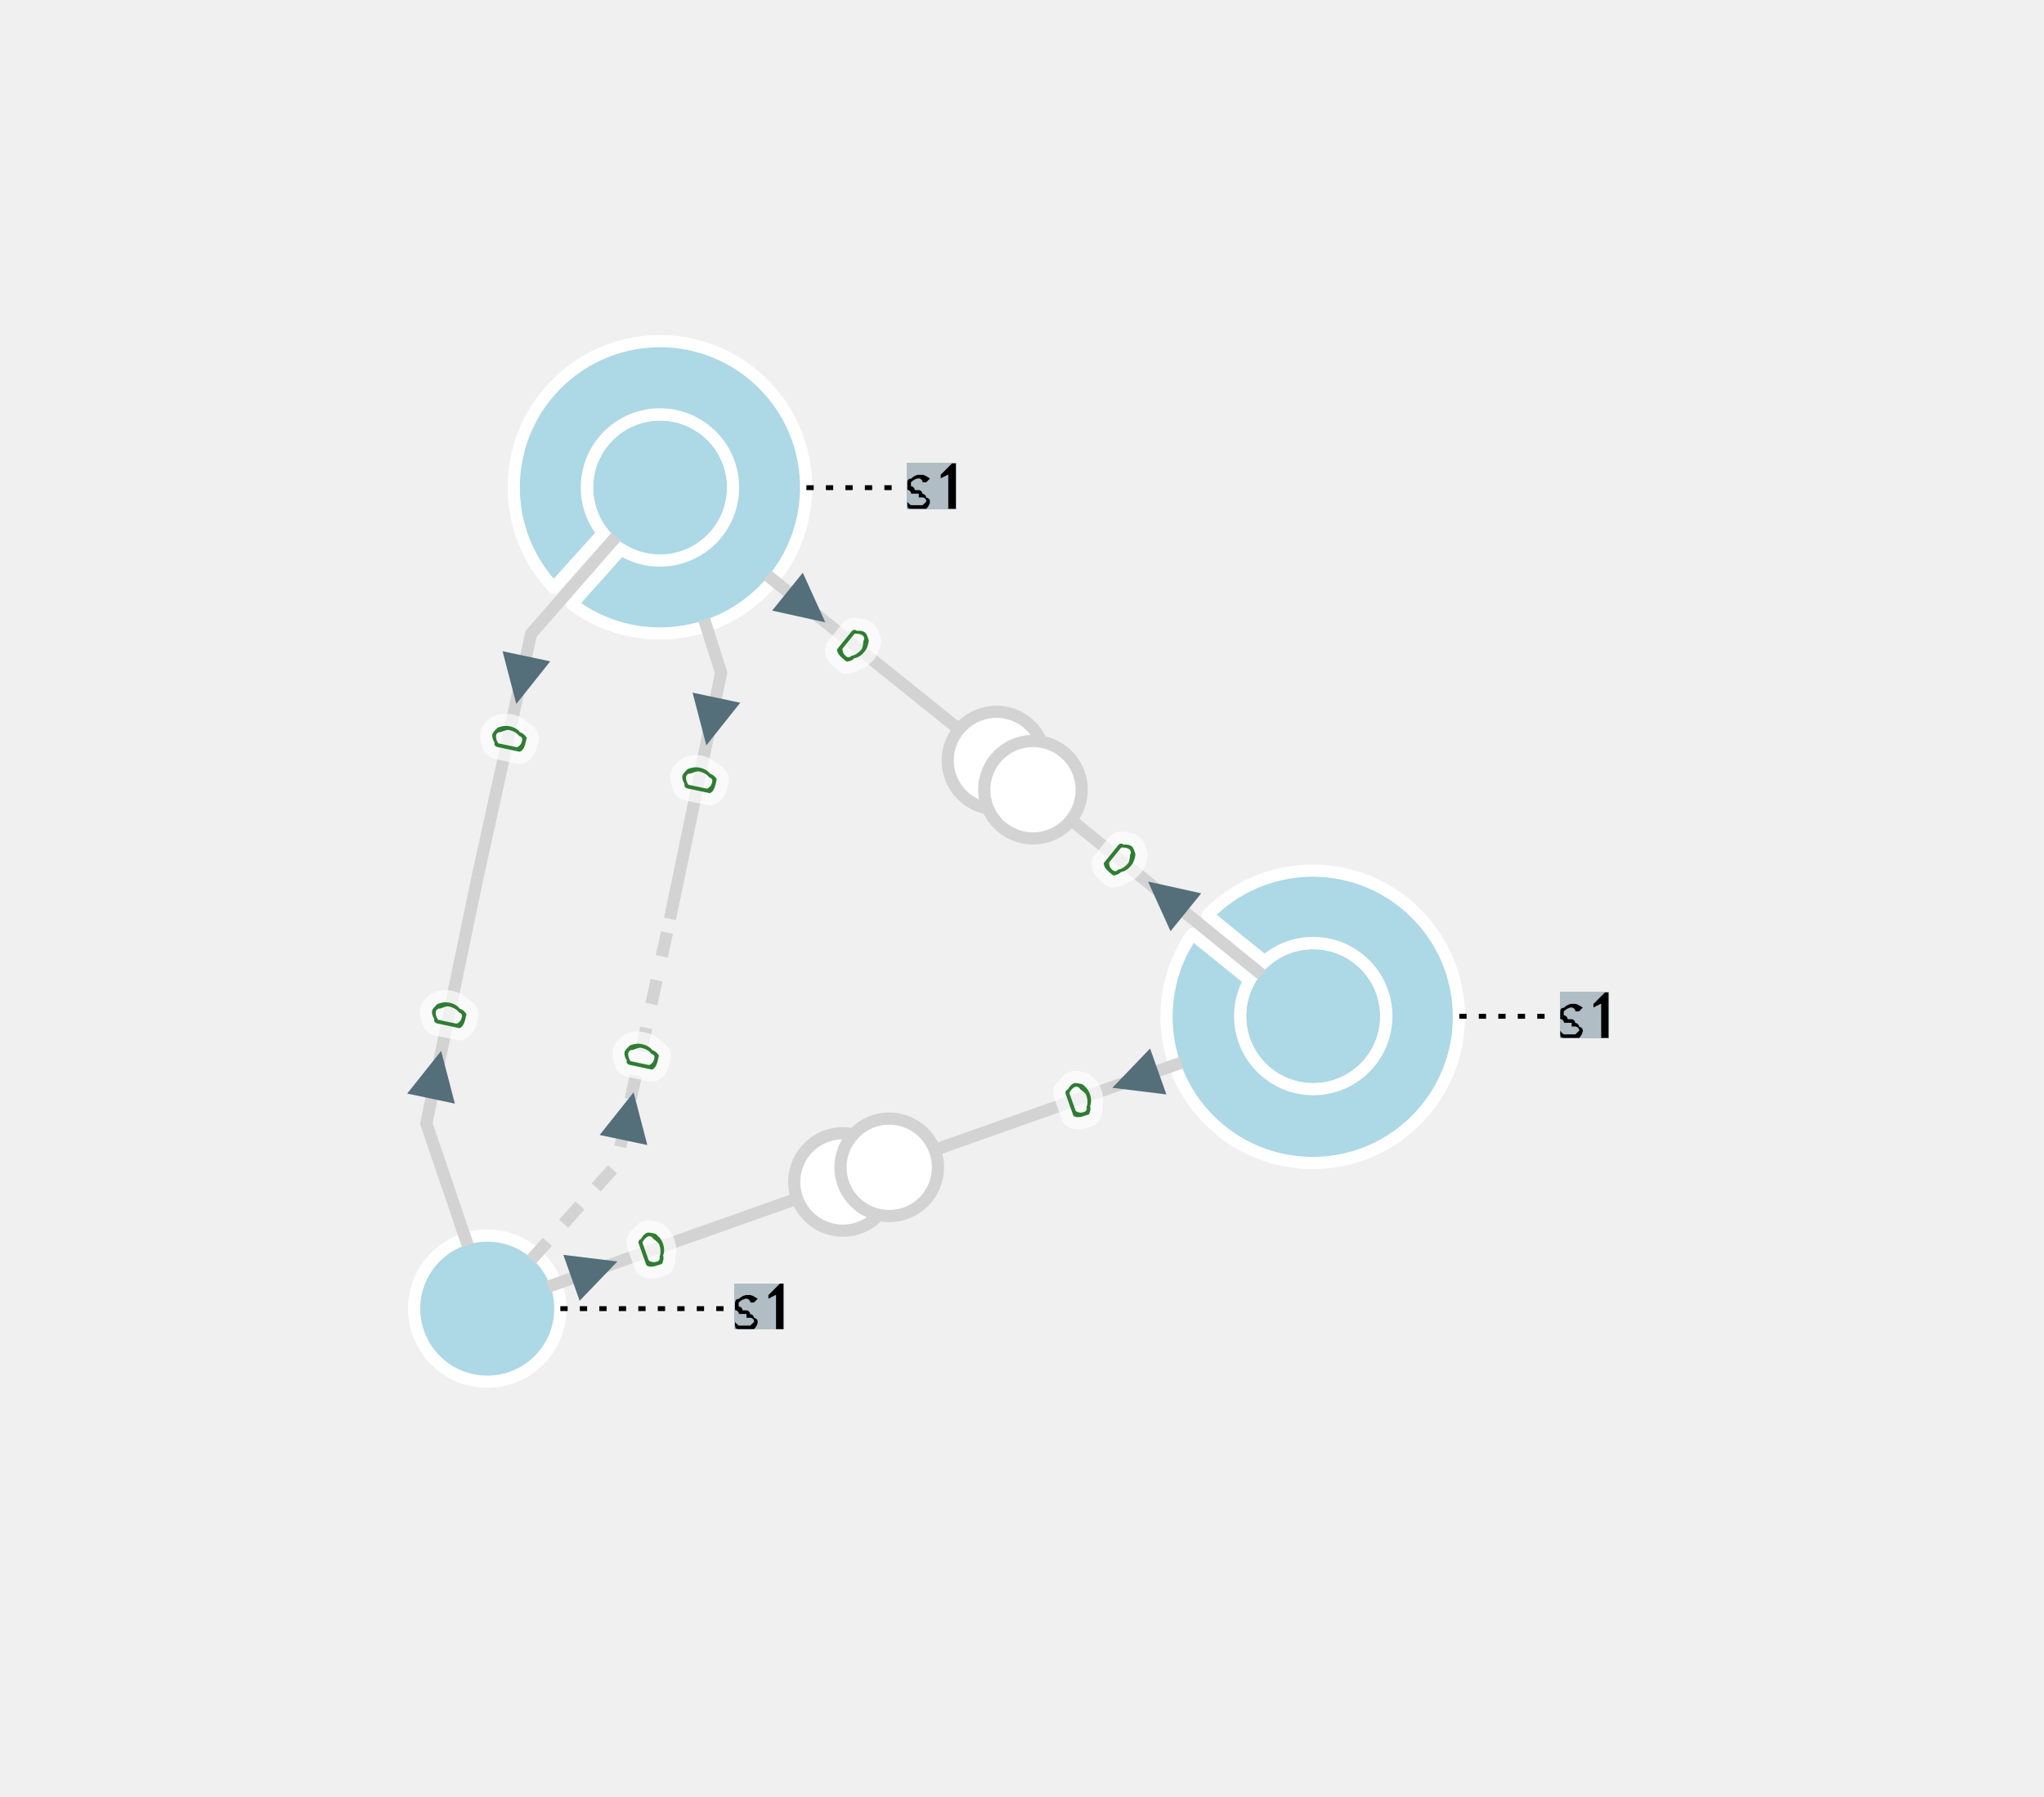
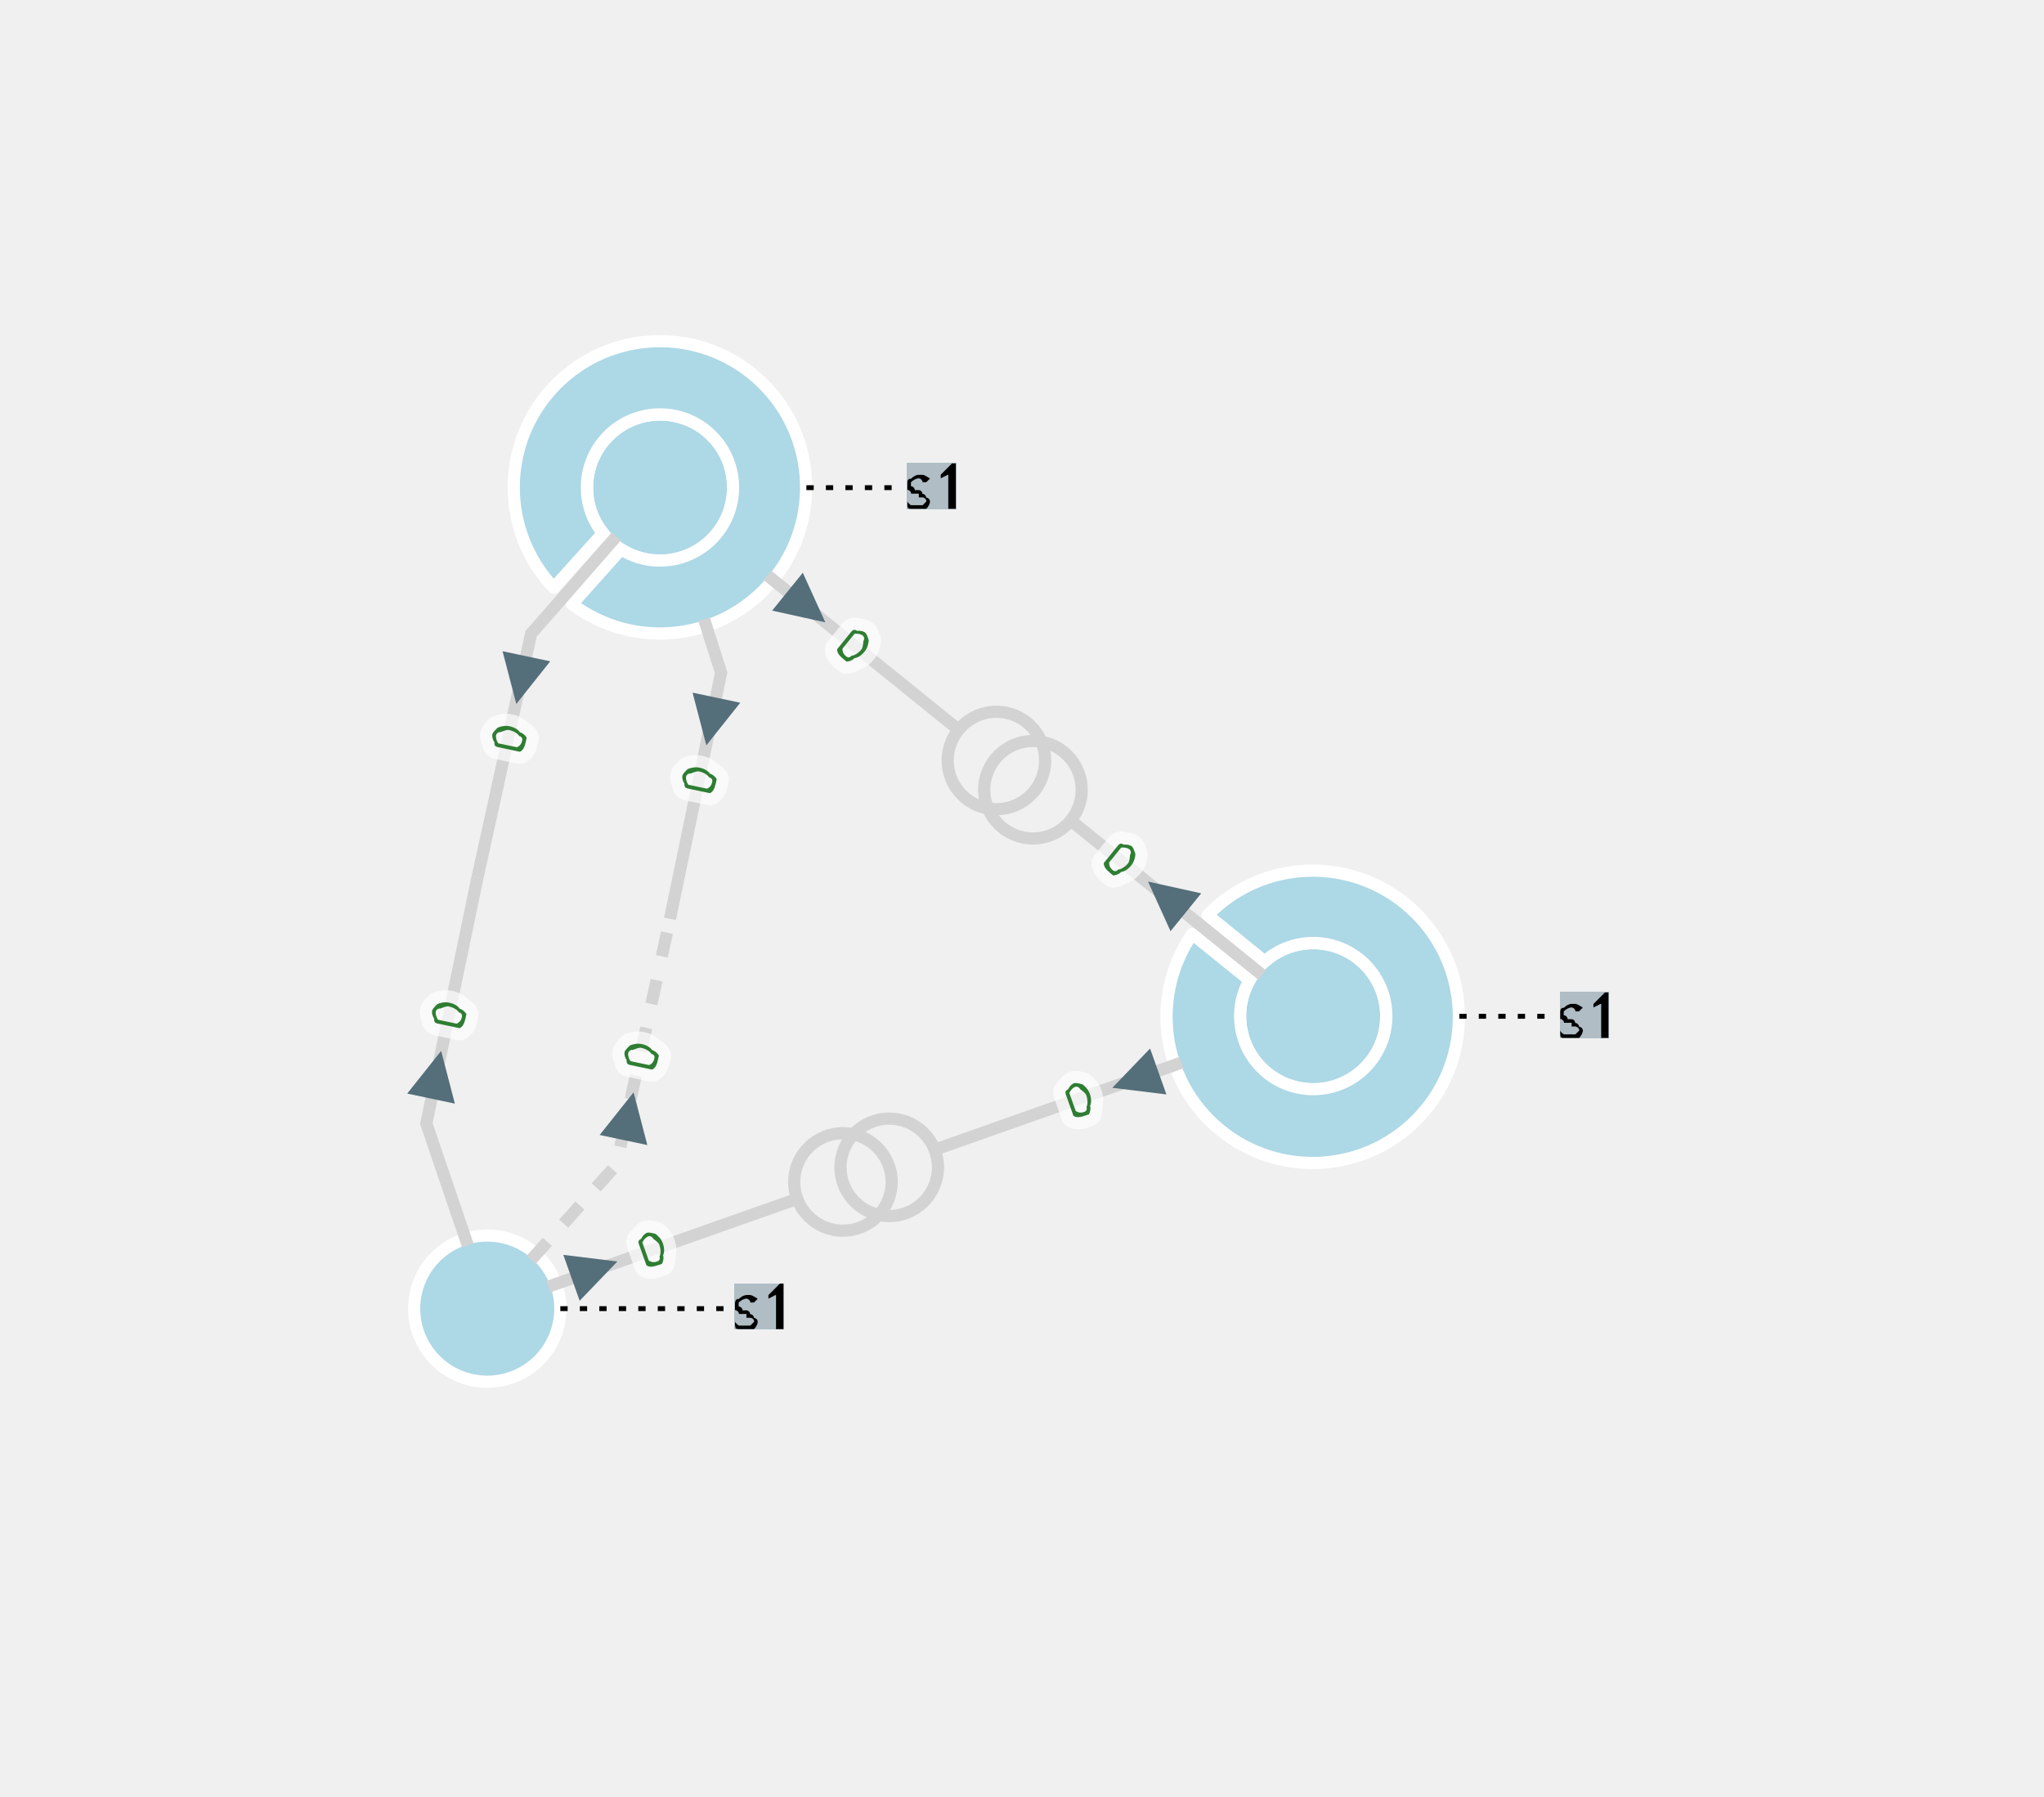
<svg xmlns="http://www.w3.org/2000/svg" width="800.00" height="703.08" viewBox="-3.06 -3.40 8.39 7.37">
  <style>
.nad-branch-edges polyline, .nad-branch-edges path {stroke: var(--nad-vl-color, lightgrey); stroke-width: 0.05; fill: none}
- .nad-branch-edges circle {stroke: var(--nad-vl-color, lightgrey); stroke-width: 0.05; fill: white}
+ .nad-branch-edges circle {stroke: var(--nad-vl-color, lightgrey); stroke-width: 0.05; fill: none}
.nad-3wt-edges polyline {stroke: var(--nad-vl-color, lightgrey); stroke-width: 0.05; fill: none}
.nad-text-edges {stroke: black; stroke-width: 0.02; stroke-dasharray: .03,.05}
.nad-branch-edges .nad-disconnected polyline {stroke-dasharray: .1,.1}
.nad-vl-nodes circle, .nad-vl-nodes path {fill: var(--nad-vl-color, lightblue); stroke-width: 0.05; stroke: white; stroke-linejoin:round}
.nad-vl-nodes circle.nad-unknown-busnode {stroke: lightgrey; stroke-dasharray: .05,.05; fill: none}
.nad-hvdc-edge polyline.nad-hvdc {stroke: grey; stroke-width: 0.2}
.nad-3wt-nodes circle {stroke: var(--nad-vl-color, lightgrey); stroke-width: 0.05; fill: none}
- .nad-3wt-bg circle {stroke: none; fill: white}
.nad-state-out .nad-arrow-in {visibility: hidden}
.nad-state-in .nad-arrow-out {visibility: hidden}
.nad-active path {stroke: none; fill: #546e7a}
.nad-active {visibility: visible}
.nad-reactive {visibility: hidden}
.nad-reactive path {stroke: none; fill: #0277bd}
.nad-text-background {flood-color: #90a4aeaa}
.nad-text-nodes {font: 0.25px "Verdana"; fill: black}
.nad-edge-infos text {font: 0.2px "Verdana"; dominant-baseline:middle; stroke: #FFFFFFAA; stroke-width: 0.1; stroke-linejoin:round; paint-order: stroke}
.nad-edge-infos .nad-state-in text {fill: #b71c1c}
.nad-edge-infos .nad-state-out text {fill: #2e7d32}
.nad-vl0to30 {--nad-vl-color: #AFB42B}
.nad-vl30to50 {--nad-vl-color: #EF9A9A}
.nad-vl50to70 {--nad-vl-color: #9C27B0}
.nad-vl70to120 {--nad-vl-color: #E65100}
.nad-vl120to180 {--nad-vl-color: #00ACC1}
.nad-vl180to300 {--nad-vl-color: #2E7D32}
.nad-vl300to500 {--nad-vl-color: #D32F2F}
.nad-branch-edges .nad-overload polyline, .nad-branch-edges .nad-overload path {animation: line-blink 3s infinite}
.nad-vl-nodes .nad-overvoltage {animation: node-over-blink 3s infinite}
.nad-vl-nodes .nad-undervoltage {animation: node-under-blink 3s infinite}

@keyframes line-blink {
  0%, 80%, 100% {stroke: var(--nad-vl-color, black); stroke-width: 0.05}
  40% {stroke: #FFEB3B; stroke-width: 0.15}
}
@keyframes node-over-blink {
  0%, 80%, 100% {stroke: white; stroke-width: 0.05}
  40% {stroke: #ff5722; stroke-width: 0.15}
}
@keyframes node-under-blink {
  0%, 80%, 100% {stroke: white; stroke-width: 0.05}
  40% {stroke: #00BCD4; stroke-width: 0.15}
}
</style>
  <defs>
    <filter id="textBgFilter" x="0" y="0" width="1" height="1">
      <feFlood class="nad-text-background" />
      <feComposite in="SourceGraphic" operator="over" />
    </filter>
  </defs>
  <g class="nad-vl-nodes">
    <g transform="translate(-0.35,-1.40)" id="0" class="nad-vl300to500">
      <circle r="0.30" id="1" />
      <path d="M-0.437,0.411 A0.600,0.600 350.451 1 1 -0.362,0.478 L-0.161,0.253 A0.300,0.300 -340.901 1 0 -0.235,0.187 Z " id="2" />
    </g>
    <g transform="translate(-1.06,1.97)" id="3" class="nad-vl300to500">
      <circle r="0.30" id="4" />
    </g>
    <g transform="translate(2.33,0.77)" id="5" class="nad-vl180to300">
      <circle r="0.30" id="6" />
      <path d="M-0.433,-0.415 A0.600,0.600 350.451 1 1 -0.496,-0.338 L-0.261,-0.148 A0.300,0.300 -340.901 1 0 -0.199,-0.225 Z " id="7" />
    </g>
  </g>
  <g class="nad-branch-edges">
    <g id="8">
      <g class="nad-vl300to500">
        <polyline points="-0.53,-1.20 -0.88,-0.80 -1.10,0.20" />
        <g class="nad-edge-infos" transform="translate(-0.92,-0.61)">
          <g class="nad-active nad-state-out">
            <g transform="rotate(-168.06)">
              <path class="nad-arrow-in" d="M-0.1 -0.1 H0.1 L0 0.1z" />
              <path class="nad-arrow-out" d="M-0.1 0.1 H0.1 L0 -0.1z" />
            </g>
            <text transform="rotate(-78.06)" x="-0.19" style="text-anchor:end">0</text>
          </g>
          <g class="nad-reactive nad-state-out">
            <g transform="rotate(-168.06)">
              <path class="nad-arrow-in" d="M-0.1 -0.1 H0.1 L0 0.1z" />
              <path class="nad-arrow-out" d="M-0.1 0.1 H0.1 L0 -0.1z" />
            </g>
            <text transform="rotate(-78.06)" x="-0.19" style="text-anchor:end">0</text>
          </g>
        </g>
      </g>
      <g class="nad-vl300to500">
        <polyline points="-1.14,1.71 -1.31,1.21 -1.10,0.20" />
        <g class="nad-edge-infos" transform="translate(-1.27,1.01)">
          <g class="nad-active nad-state-out">
            <g transform="rotate(11.94)">
              <path class="nad-arrow-in" d="M-0.1 -0.1 H0.1 L0 0.1z" />
              <path class="nad-arrow-out" d="M-0.1 0.1 H0.1 L0 -0.1z" />
            </g>
            <text transform="rotate(-78.06)" x="0.19">0</text>
          </g>
          <g class="nad-reactive nad-state-out">
            <g transform="rotate(11.94)">
              <path class="nad-arrow-in" d="M-0.1 -0.1 H0.1 L0 0.1z" />
              <path class="nad-arrow-out" d="M-0.1 0.1 H0.1 L0 -0.1z" />
            </g>
            <text transform="rotate(-78.06)" x="0.19">0</text>
          </g>
        </g>
      </g>
    </g>
    <g id="9">
      <g class="nad-vl300to500">
        <polyline points="-0.17,-0.86 -0.10,-0.64 -0.31,0.37" />
        <g class="nad-edge-infos" transform="translate(-0.14,-0.44)">
          <g class="nad-active nad-state-out">
            <g transform="rotate(-168.06)">
              <path class="nad-arrow-in" d="M-0.1 -0.1 H0.1 L0 0.1z" />
              <path class="nad-arrow-out" d="M-0.1 0.1 H0.1 L0 -0.1z" />
            </g>
            <text transform="rotate(-78.06)" x="-0.19" style="text-anchor:end">0</text>
          </g>
          <g class="nad-reactive nad-state-out">
            <g transform="rotate(-168.06)">
              <path class="nad-arrow-in" d="M-0.1 -0.1 H0.1 L0 0.1z" />
              <path class="nad-arrow-out" d="M-0.1 0.1 H0.1 L0 -0.1z" />
            </g>
            <text transform="rotate(-78.06)" x="-0.19" style="text-anchor:end">0</text>
          </g>
        </g>
      </g>
      <g class="nad-disconnected nad-vl300to500">
        <polyline points="-0.88,1.77 -0.53,1.38 -0.31,0.37" />
        <g class="nad-edge-infos" transform="translate(-0.48,1.18)">
          <g class="nad-active nad-state-out">
            <g transform="rotate(11.94)">
              <path class="nad-arrow-in" d="M-0.1 -0.1 H0.1 L0 0.1z" />
              <path class="nad-arrow-out" d="M-0.1 0.1 H0.1 L0 -0.1z" />
            </g>
            <text transform="rotate(-78.06)" x="0.19">0</text>
          </g>
          <g class="nad-reactive nad-state-out">
            <g transform="rotate(11.94)">
              <path class="nad-arrow-in" d="M-0.1 -0.1 H0.1 L0 0.1z" />
              <path class="nad-arrow-out" d="M-0.1 0.1 H0.1 L0 -0.1z" />
            </g>
            <text transform="rotate(-78.06)" x="0.19">0</text>
          </g>
        </g>
      </g>
    </g>
    <g id="10">
      <g class="nad-vl300to500">
-         <polyline points="0.09,-1.04 1.11,-0.22" />
+         <polyline points="0.09,-1.04 0.87,-0.41" />
        <g class="nad-edge-infos" transform="translate(0.25,-0.91)">
          <g class="nad-active nad-state-out">
            <g transform="rotate(129.02)">
              <path class="nad-arrow-in" d="M-0.1 -0.1 H0.1 L0 0.1z" />
              <path class="nad-arrow-out" d="M-0.1 0.1 H0.1 L0 -0.1z" />
            </g>
            <text transform="rotate(39.02)" x="0.19">0</text>
          </g>
          <g class="nad-reactive nad-state-out">
            <g transform="rotate(129.02)">
              <path class="nad-arrow-in" d="M-0.1 -0.1 H0.1 L0 0.1z" />
              <path class="nad-arrow-out" d="M-0.1 0.1 H0.1 L0 -0.1z" />
            </g>
            <text transform="rotate(39.02)" x="0.19">0</text>
          </g>
        </g>
        <circle cx="1.03" cy="-0.28" r="0.20" />
      </g>
      <g class="nad-vl180to300">
-         <polyline points="2.12,0.60 1.11,-0.22" />
+         <polyline points="2.12,0.60 1.34,-0.03" />
        <g class="nad-edge-infos" transform="translate(1.73,0.28)">
          <g class="nad-active nad-state-out">
            <g transform="rotate(-50.98)">
              <path class="nad-arrow-in" d="M-0.1 -0.1 H0.1 L0 0.1z" />
              <path class="nad-arrow-out" d="M-0.1 0.1 H0.1 L0 -0.1z" />
            </g>
            <text transform="rotate(-320.98)" x="-0.19" style="text-anchor:end">0</text>
          </g>
          <g class="nad-reactive nad-state-out">
            <g transform="rotate(-50.98)">
              <path class="nad-arrow-in" d="M-0.1 -0.1 H0.1 L0 0.1z" />
              <path class="nad-arrow-out" d="M-0.1 0.1 H0.1 L0 -0.1z" />
            </g>
            <text transform="rotate(-320.98)" x="-0.19" style="text-anchor:end">0</text>
          </g>
        </g>
        <circle cx="1.18" cy="-0.16" r="0.20" />
      </g>
    </g>
    <g id="11">
      <g class="nad-vl300to500">
-         <polyline points="-0.81,1.88 0.49,1.42" />
+         <polyline points="-0.81,1.88 0.21,1.52" />
        <g class="nad-edge-infos" transform="translate(-0.62,1.81)">
          <g class="nad-active nad-state-out">
            <g transform="rotate(70.43)">
              <path class="nad-arrow-in" d="M-0.1 -0.1 H0.1 L0 0.1z" />
              <path class="nad-arrow-out" d="M-0.1 0.1 H0.1 L0 -0.1z" />
            </g>
            <text transform="rotate(-19.57)" x="0.19">0</text>
          </g>
          <g class="nad-reactive nad-state-out">
            <g transform="rotate(70.43)">
              <path class="nad-arrow-in" d="M-0.1 -0.1 H0.1 L0 0.1z" />
              <path class="nad-arrow-out" d="M-0.1 0.1 H0.1 L0 -0.1z" />
            </g>
            <text transform="rotate(-19.57)" x="0.19">0</text>
          </g>
        </g>
        <circle cx="0.40" cy="1.45" r="0.20" />
      </g>
      <g class="nad-vl180to300">
-         <polyline points="1.79,0.96 0.49,1.42" />
+         <polyline points="1.79,0.96 0.77,1.32" />
        <g class="nad-edge-infos" transform="translate(1.60,1.03)">
          <g class="nad-active nad-state-out">
            <g transform="rotate(-109.57)">
              <path class="nad-arrow-in" d="M-0.1 -0.1 H0.1 L0 0.1z" />
              <path class="nad-arrow-out" d="M-0.1 0.1 H0.1 L0 -0.1z" />
            </g>
            <text transform="rotate(-19.57)" x="-0.19" style="text-anchor:end">0</text>
          </g>
          <g class="nad-reactive nad-state-out">
            <g transform="rotate(-109.57)">
              <path class="nad-arrow-in" d="M-0.1 -0.1 H0.1 L0 0.1z" />
              <path class="nad-arrow-out" d="M-0.1 0.1 H0.1 L0 -0.1z" />
            </g>
            <text transform="rotate(-19.57)" x="-0.19" style="text-anchor:end">0</text>
          </g>
        </g>
        <circle cx="0.59" cy="1.39" r="0.20" />
      </g>
    </g>
  </g>
  <g class="nad-text-edges">
    <polyline id="0_edge" points="0.25,-1.40 0.65,-1.40" />
    <polyline id="3_edge" points="-0.76,1.97 -0.06,1.97" />
    <polyline id="5_edge" points="2.93,0.77 3.33,0.77" />
  </g>
  <g class="nad-text-nodes">
    <text filter="url(#textBgFilter)" y="-1.40" style="dominant-baseline:middle" x="0.65">s1</text>
    <text filter="url(#textBgFilter)" y="1.97" style="dominant-baseline:middle" x="-0.06">s1</text>
    <text filter="url(#textBgFilter)" y="0.77" style="dominant-baseline:middle" x="3.33">s1</text>
  </g>
</svg>
